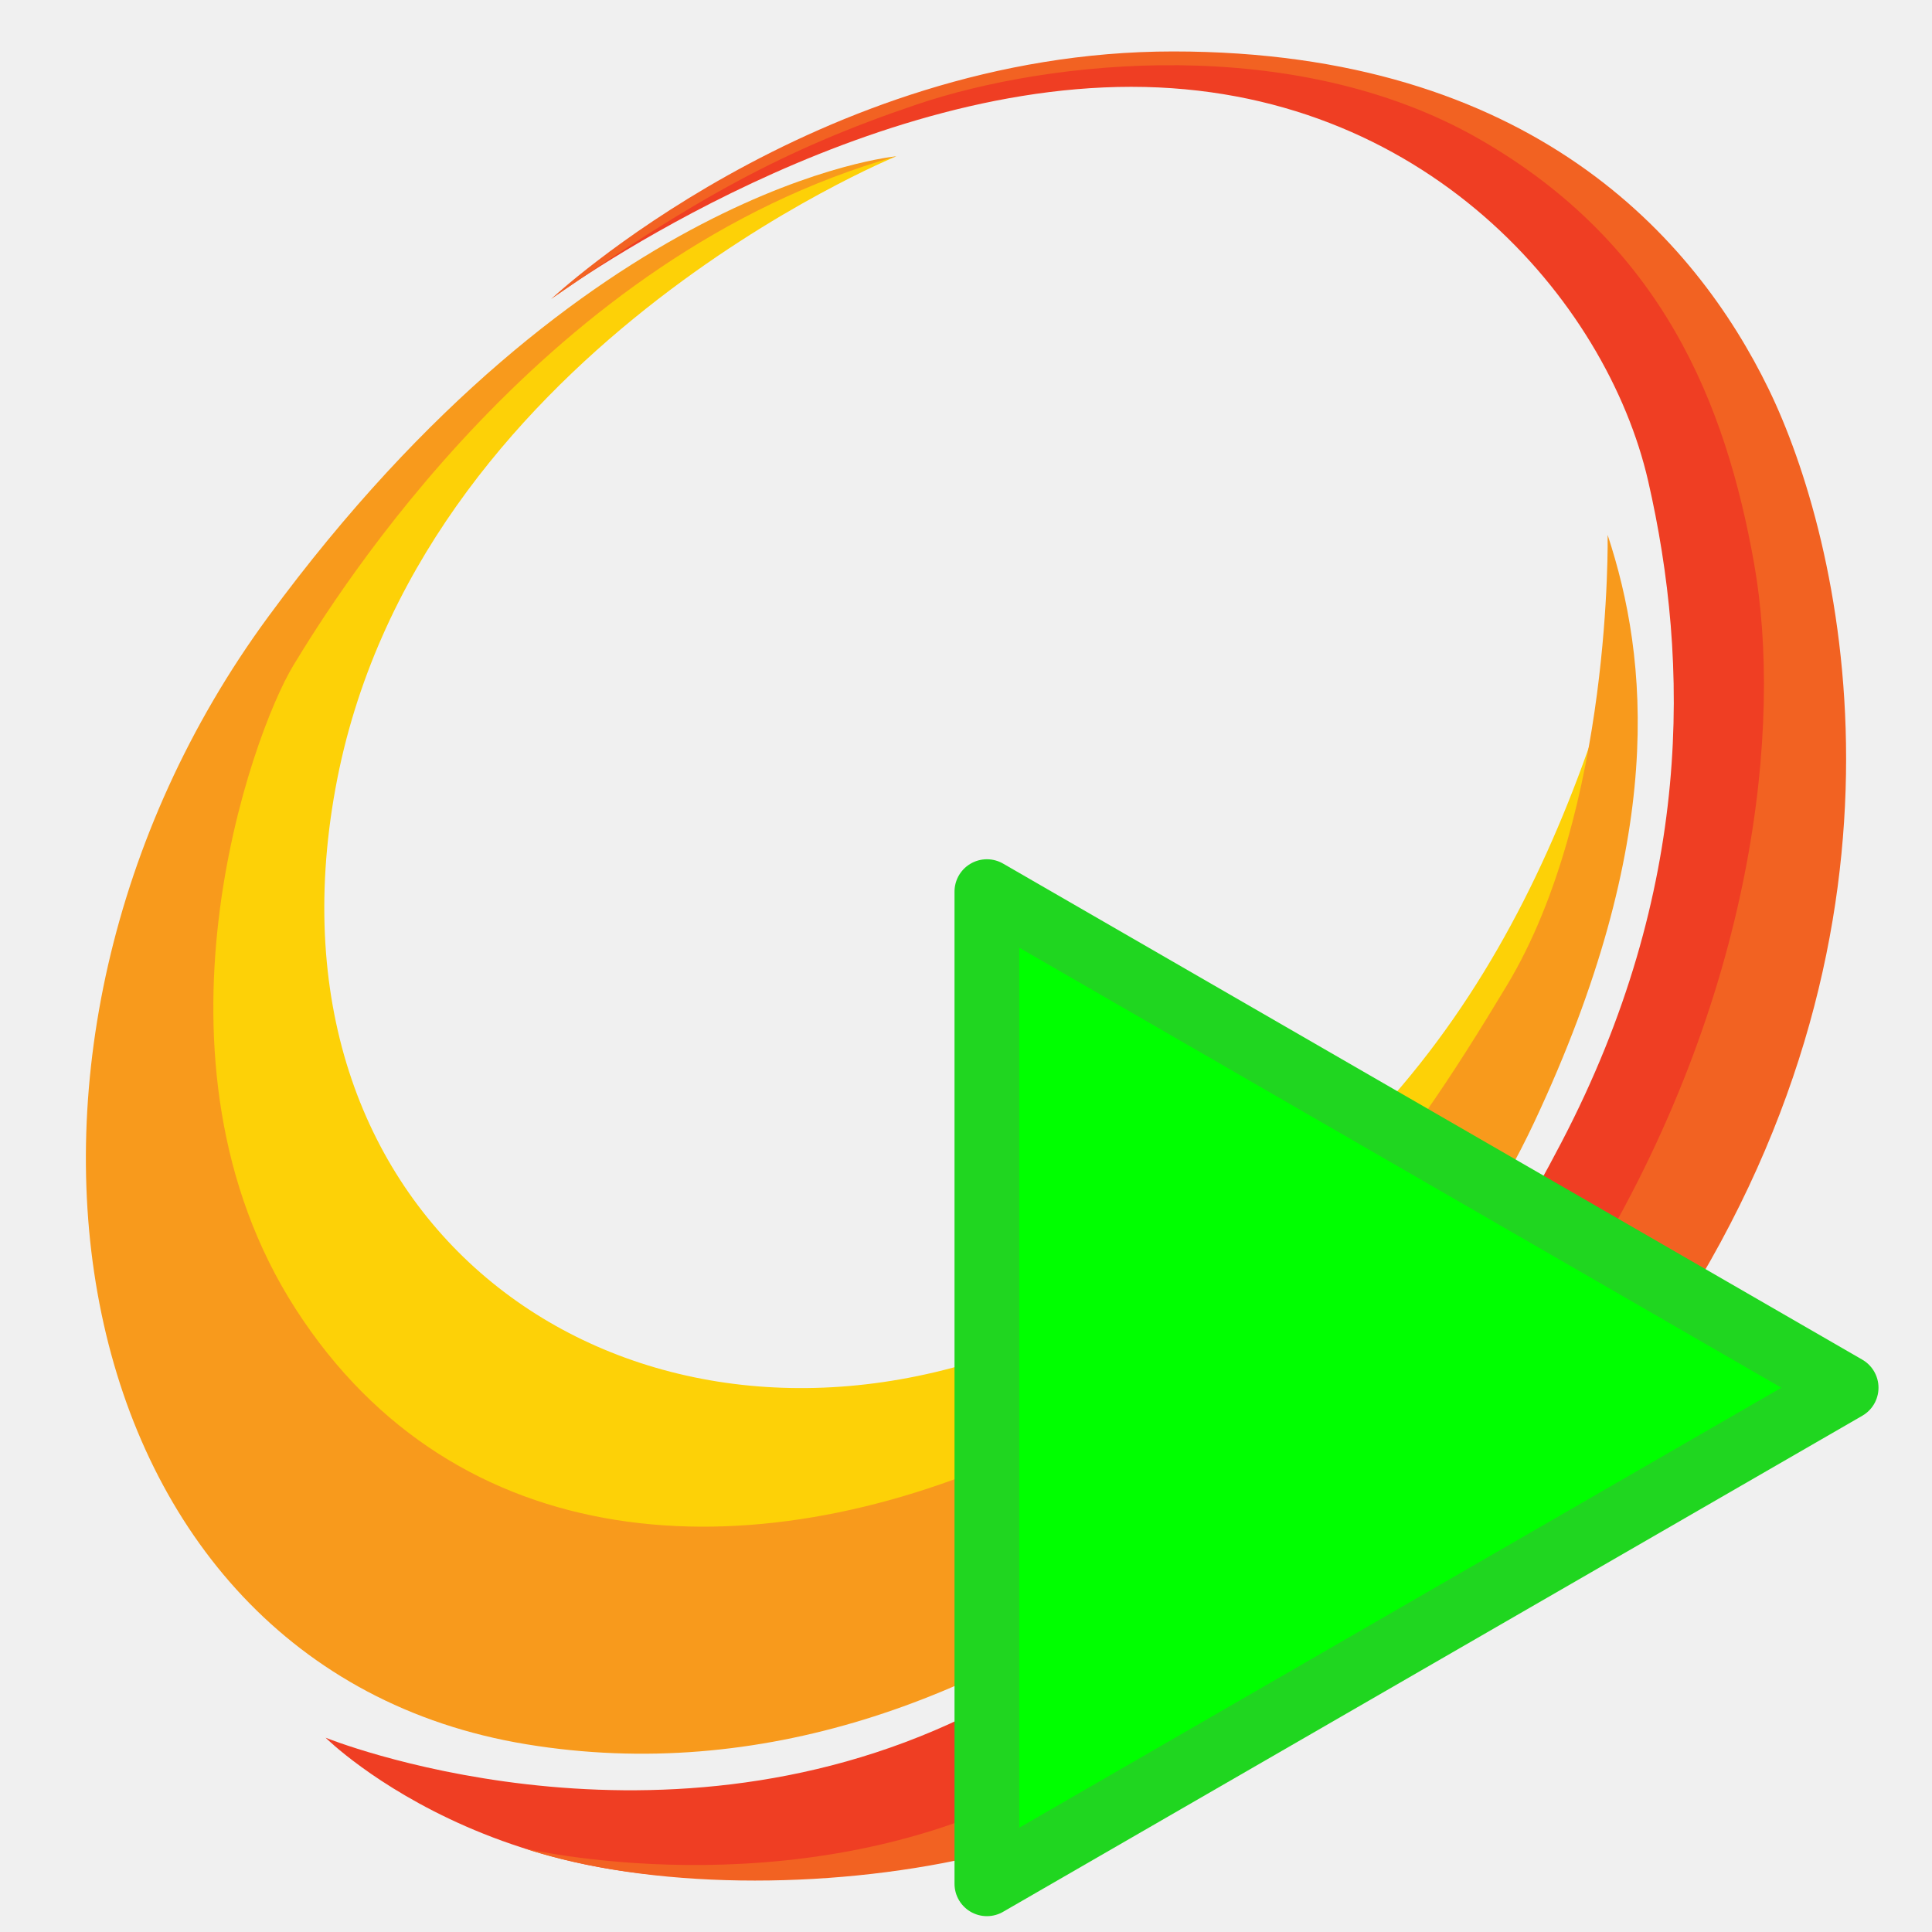
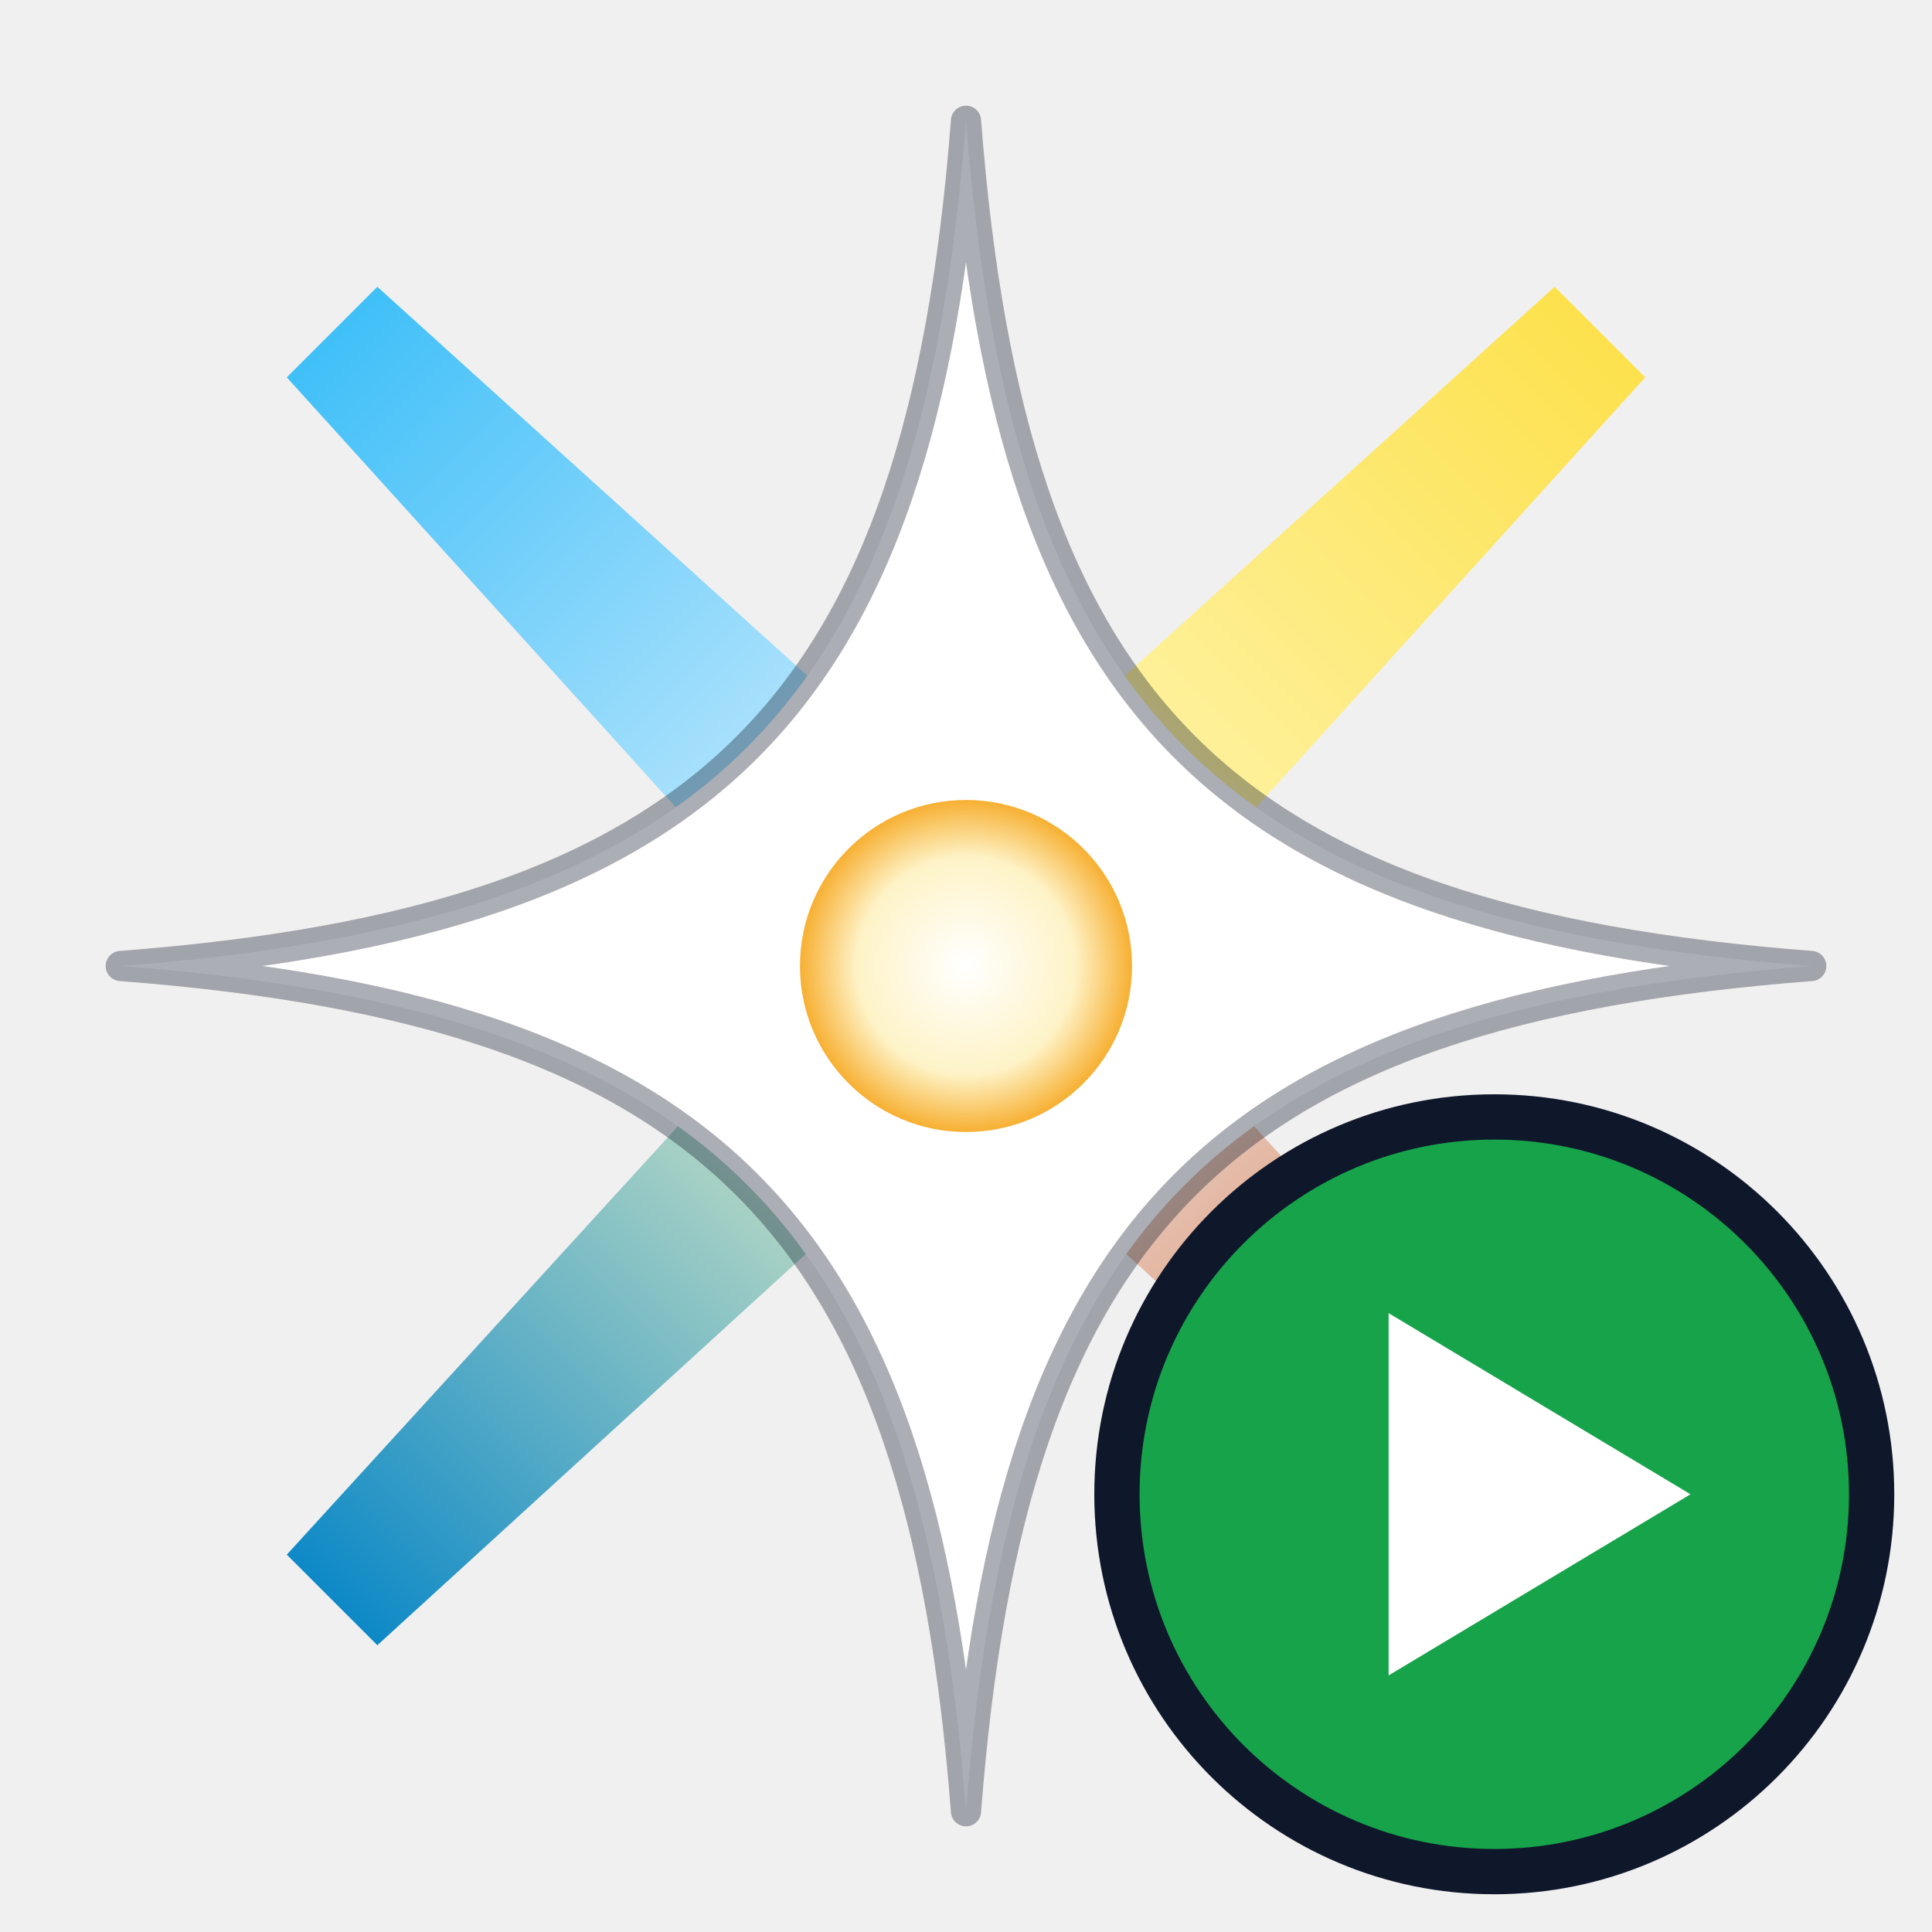
- <svg xmlns="http://www.w3.org/2000/svg" version="1.1" id="Sunshine_Logo" x="0px" y="0px" width="256px" height="256px" viewBox="0 0 256 256" style="enable-background:new 0 0 256 256;" xml:space="preserve">
-   <defs id="defs15" />
-   <style type="text/css" id="style2">
- 	.st0{fill:#FDD107;}
- 	.st1{fill:#F89A1C;}
- 	.st2{fill:#EF3E23;}
- 	.st3{fill:#F26222;}
- </style>
-   <path class="st0" d="M118.769,20.712c0,0-63.833,26-74.333,83.833s37.167,91.5,86.333,75.333  s70.333-51,81.833-87c0,0-9.333,100.5-96.167,115.5s-118.167-50-82.167-119.833  C44.269,67.045,80.519,29.629,118.769,20.712z" id="path4" />
-   <path class="st1" d="M118.769,20.712c0,0-41.125,3.667-83.25,61.042s-28.125,139.125,34.25,149.375  s115.875-44.875,133.5-82.375s15.167-61.458,9.75-77.875c0,0,0.667,36.417-13.333,59.667  s-29.75,46.333-65.083,62.167s-74.167,13.75-95.417-19.25s-5.917-76.083-0.292-85.333  S72.394,33.795,118.769,20.712z" id="path6" />
-   <path class="st2" d="M73.019,39.629c0,0,38.125-28.125,76.875-28.125s63,28.25,68.5,52.25s6,54.125-11.5,87.625  s-37.375,56-79.125,76.125s-84.625,2.75-84.625,2.75s25.977,25.875,71.051,16.5  c45.074-9.375,82.241-40.875,98.407-69.5s28.792-57.375,27.667-92.25s-23.75-54.5-31.25-60.25  s-23.188-17.812-58.188-16.562S86.456,29.816,73.019,39.629z" id="path8" />
-   <path class="st3" d="M73.019,39.629c0,0,35-32.812,82.437-32.812s69.188,24.812,78.875,44.688  s21.812,70-12.188,123s-74.625,67.375-93.625,71.625s-42.431,4.269-59.111-1.23  c0,0,35.195,8.397,66.778-7.437s51.667-32.167,74.083-68.833  s25.917-72.75,22.167-93.917s-12.167-42.417-36.5-56.333s-56.729-10.531-74.479-4.531  S91.988,26.41,73.019,39.629z" id="path10" />
-   <path style="fill:#00ff00;stroke:#20d620;stroke-width:7.602;stroke-linecap:round;stroke-linejoin:round;stroke-dasharray:none;stroke-opacity:1;paint-order:normal" id="path508" d="m 150.207,101.166 -50.429,29.115 -50.429,29.115 0,-58.23 0,-58.23 50.429,29.115 z" transform="matrix(1.128827,0,0,1.128827,75.06191,69.67946)" />
+ <svg xmlns="http://www.w3.org/2000/svg" viewBox="0 0 256 256" width="256" height="256">
+   <defs>
+     <linearGradient id="blade1" x1="40" y1="40" x2="216" y2="216" gradientUnits="userSpaceOnUse">
+       <stop offset="0%" stop-color="#38BDF8" />
+       <stop offset="50%" stop-color="#E0F2FE" />
+       <stop offset="100%" stop-color="#EA580C" />
+     </linearGradient>
+     <linearGradient id="blade2" x1="216" y1="40" x2="40" y2="216" gradientUnits="userSpaceOnUse">
+       <stop offset="0%" stop-color="#FDE047" />
+       <stop offset="50%" stop-color="#FEF9C3" />
+       <stop offset="100%" stop-color="#0284C7" />
+     </linearGradient>
+     <radialGradient id="core" cx="128" cy="128" r="24" gradientUnits="userSpaceOnUse">
+       <stop offset="0%" stop-color="#FFFFFF" />
+       <stop offset="60%" stop-color="#FEF3C7" />
+       <stop offset="100%" stop-color="#F59E0B" />
+     </radialGradient>
+   </defs>
+   <path d="M 38 50 L 50 38 L 134 114 L 218 206 L 206 218 L 114 134 Z" fill="url(#blade1)" />
+   <path d="M 206 38 L 218 50 L 142 134 L 50 218 L 38 206 L 122 114 Z" fill="url(#blade2)" />
+   <path d="M 128 16 C 134 94 162 122 240 128 C 162 134 134 162 128 240 C 122 162 94 134 16 128 C 94 122 122 94 128 16 Z" fill="#FFFFFF" stroke="#0F172A" stroke-opacity="0.35" stroke-width="4" stroke-linejoin="round" />
+   <circle cx="128" cy="128" r="22" fill="url(#core)" />
+   <circle cx="198" cy="198" r="50" fill="#16A34A" stroke="#0F172A" stroke-width="6" />
+   <polygon points="184,174 224,198 184,222" fill="#FFFFFF" />
</svg>
